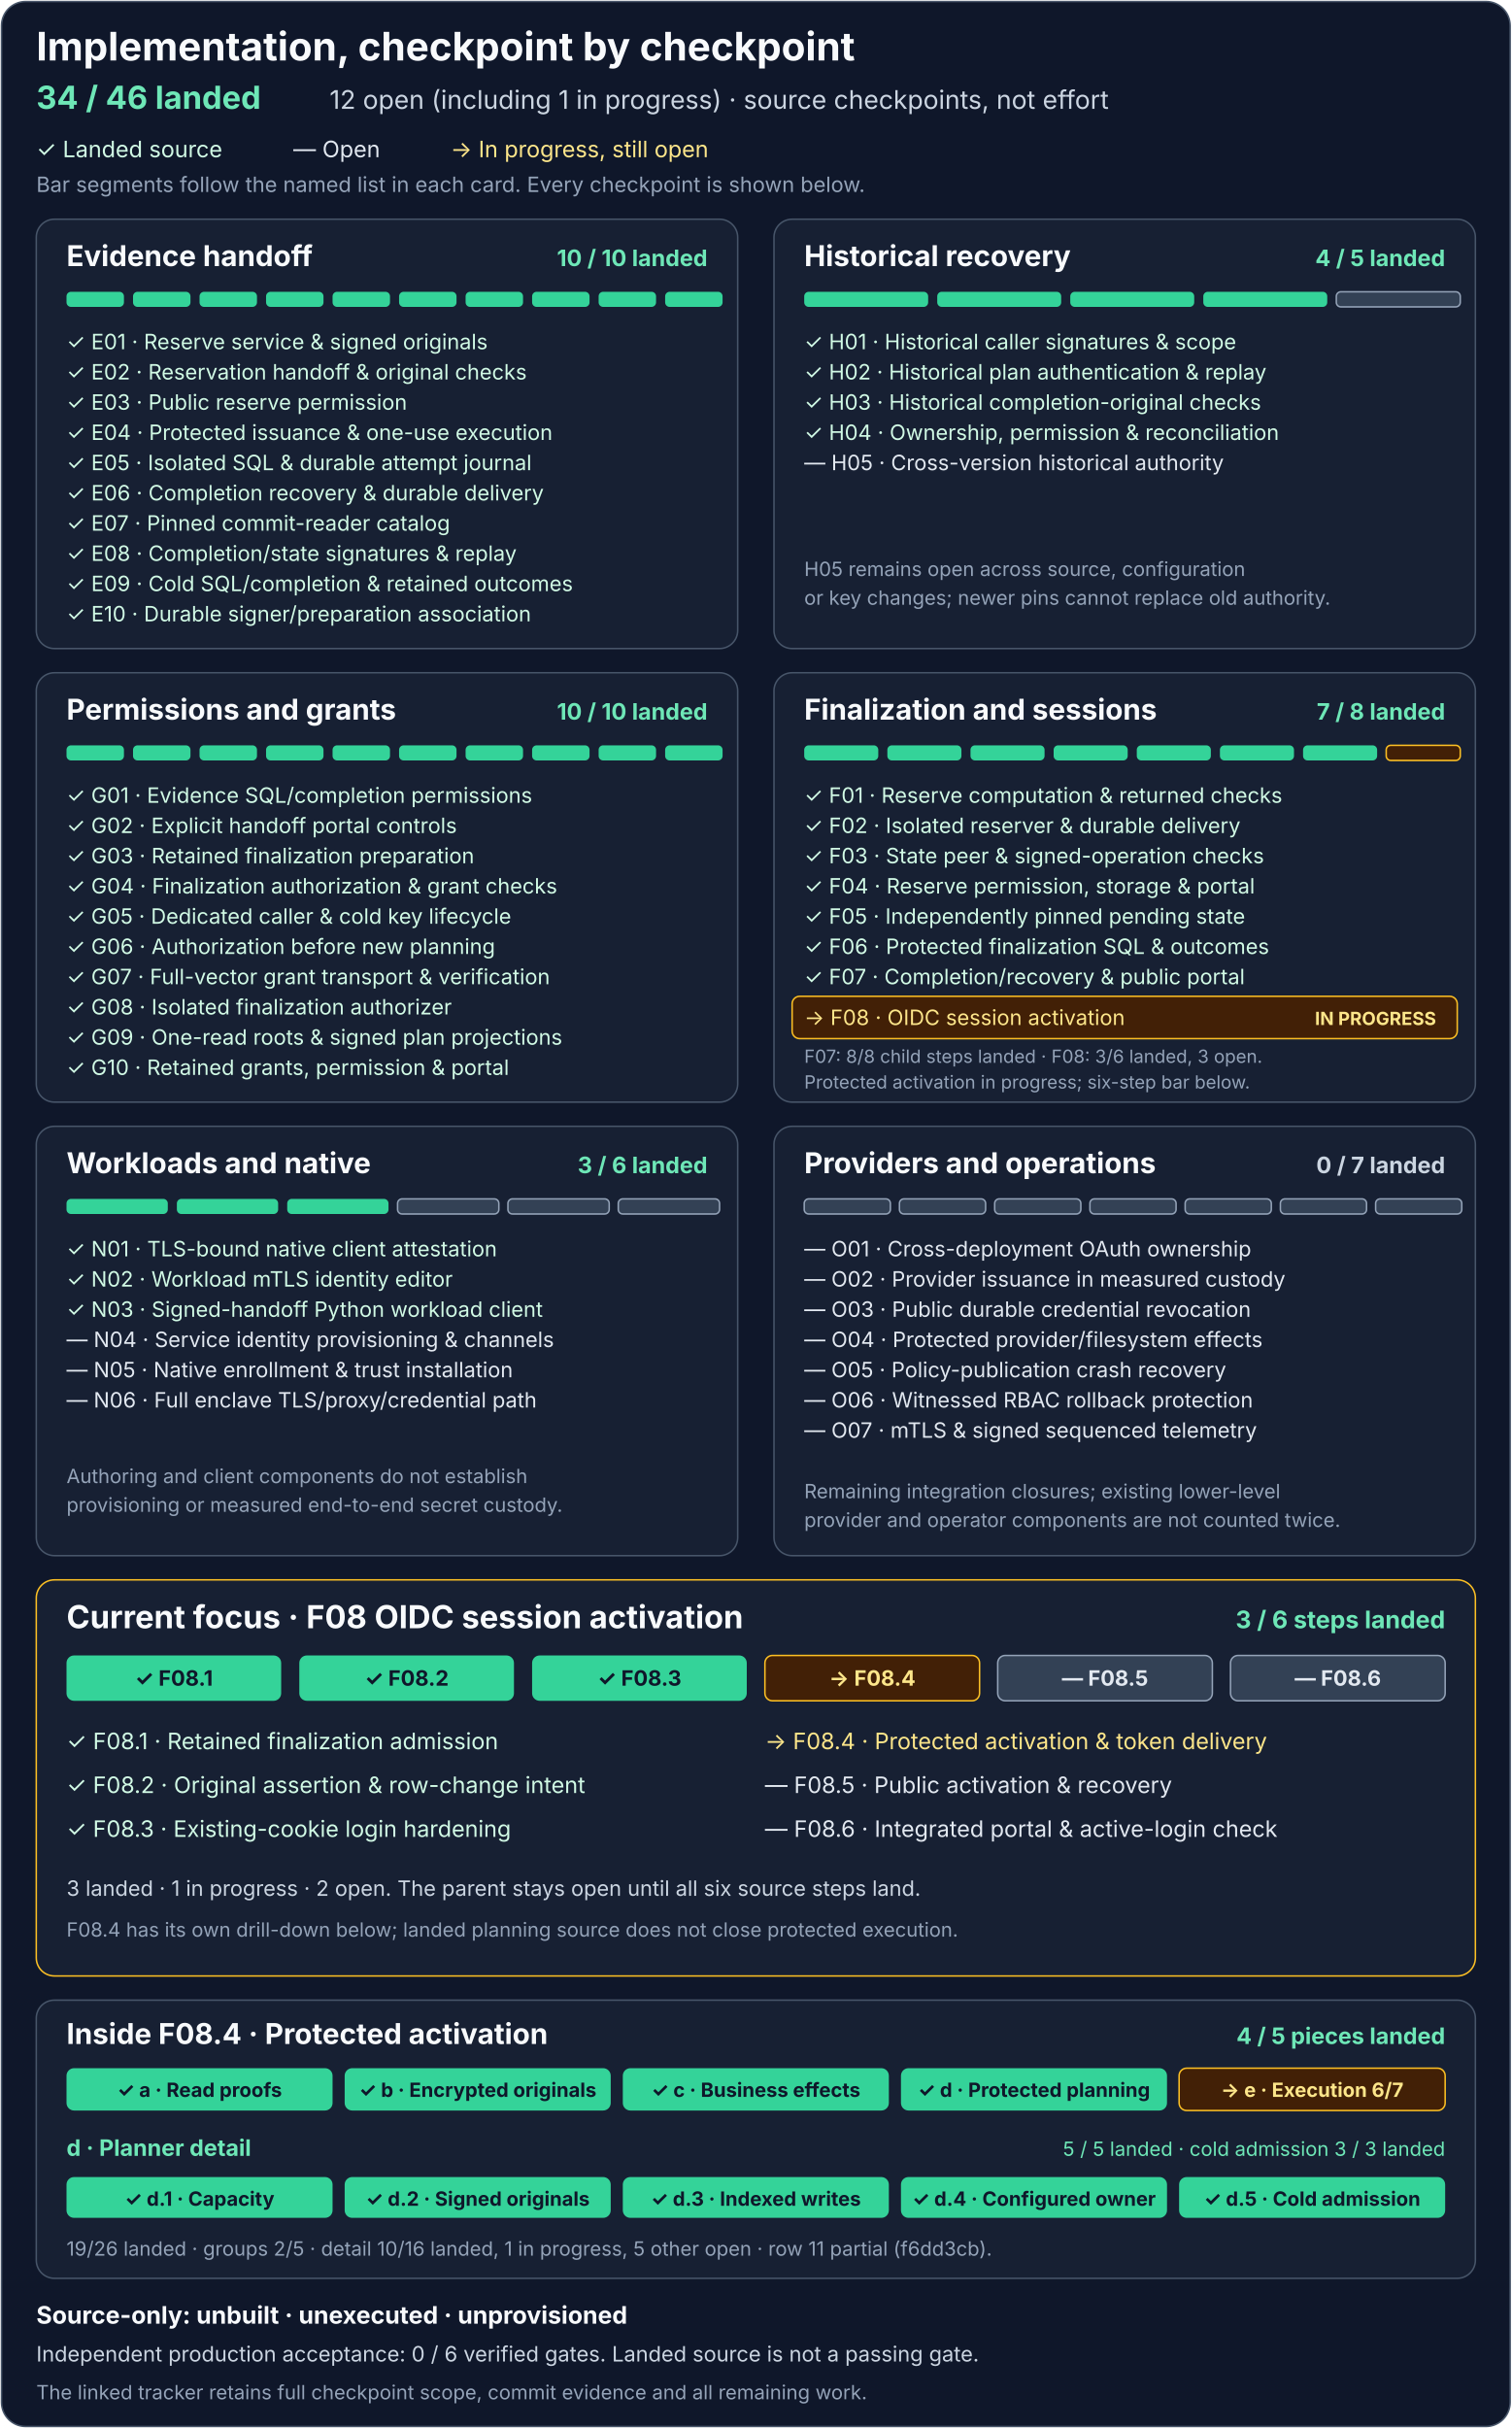
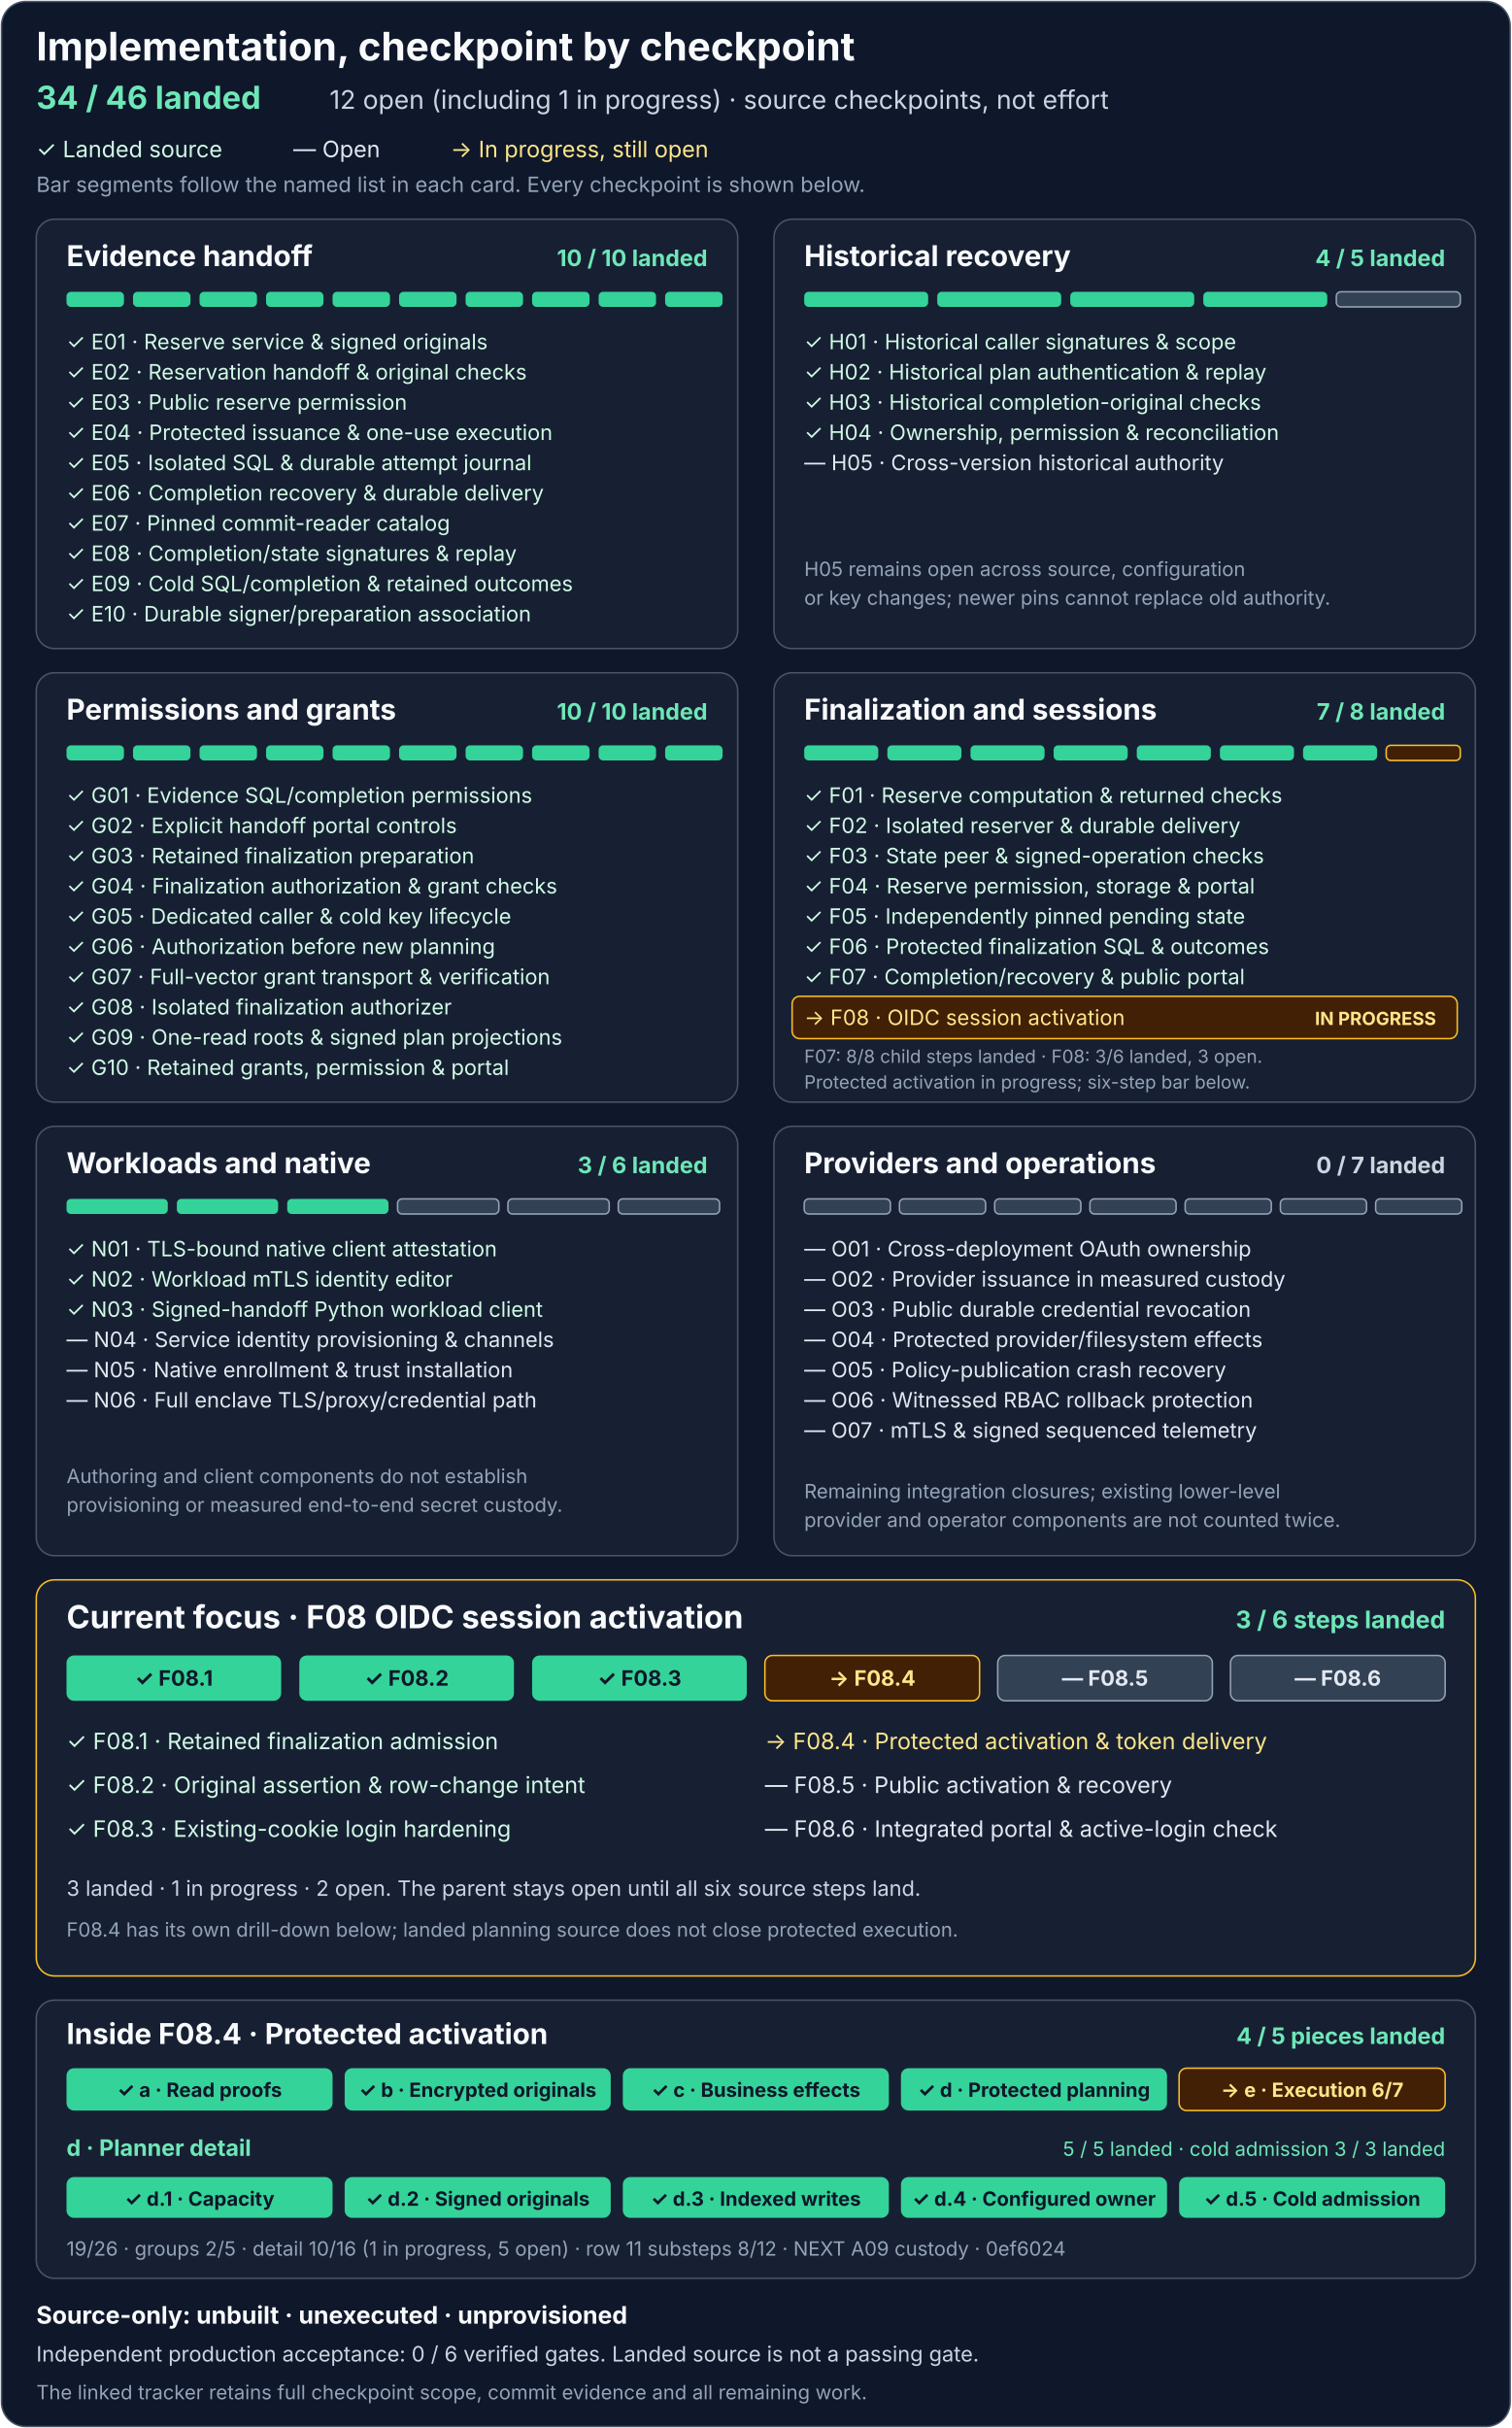
<svg xmlns="http://www.w3.org/2000/svg" width="1000" height="1606" viewBox="0 0 1000 1606" role="img" aria-labelledby="title description">
  <rect x="1" y="1" width="998" height="1604" rx="16" fill="#0f172a" stroke="#475569" />
  <g font-family="system-ui, -apple-system, Segoe UI, sans-serif">
    <text x="24" y="40" fill="#f8fafc" font-size="26" font-weight="700">Implementation, checkpoint by checkpoint</text>
    <text x="24" y="72" fill="#6ee7b7" font-size="21" font-weight="700">34 / 46 landed</text>
    <text x="218" y="72" fill="#cbd5e1" font-size="17">12 open (including 1 in progress) · source checkpoints, not effort</text>
    <text x="24" y="104" fill="#d1fae5" font-size="15">✓ Landed source</text>
    <text x="194" y="104" fill="#e2e8f0" font-size="15">— Open</text>
    <text x="298" y="104" fill="#fde68a" font-size="15">→ In progress, still open</text>
    <text x="24" y="127" fill="#94a3b8" font-size="14">Bar segments follow the named list in each card. Every checkpoint is shown below.</text>
    <g transform="translate(24 145)" aria-labelledby="e-title">
      <rect width="464" height="284" rx="12" fill="#172033" stroke="#475569" />
      <text id="e-title" x="20" y="31" fill="#f8fafc" font-size="19" font-weight="700">Evidence handoff</text>
      <text x="444" y="31" text-anchor="end" fill="#6ee7b7" font-size="15" font-weight="700">10 / 10 landed</text>
      <g fill="#34d399">
        <rect x="20" y="48" width="38" height="10" rx="3" />
        <rect x="64" y="48" width="38" height="10" rx="3" />
        <rect x="108" y="48" width="38" height="10" rx="3" />
        <rect x="152" y="48" width="38" height="10" rx="3" />
        <rect x="196" y="48" width="38" height="10" rx="3" />
        <rect x="240" y="48" width="38" height="10" rx="3" />
        <rect x="284" y="48" width="38" height="10" rx="3" />
        <rect x="328" y="48" width="38" height="10" rx="3" />
        <rect x="372" y="48" width="38" height="10" rx="3" />
        <rect x="416" y="48" width="38" height="10" rx="3" />
      </g>
      <g fill="#d1fae5" font-size="14">
        <text x="20" y="86">✓ E01 · Reserve service &amp; signed originals</text>
        <text x="20" y="106">✓ E02 · Reservation handoff &amp; original checks</text>
        <text x="20" y="126">✓ E03 · Public reserve permission</text>
        <text x="20" y="146">✓ E04 · Protected issuance &amp; one-use execution</text>
        <text x="20" y="166">✓ E05 · Isolated SQL &amp; durable attempt journal</text>
        <text x="20" y="186">✓ E06 · Completion recovery &amp; durable delivery</text>
        <text x="20" y="206">✓ E07 · Pinned commit-reader catalog</text>
        <text x="20" y="226">✓ E08 · Completion/state signatures &amp; replay</text>
        <text x="20" y="246">✓ E09 · Cold SQL/completion &amp; retained outcomes</text>
        <text x="20" y="266">✓ E10 · Durable signer/preparation association</text>
      </g>
    </g>
    <g transform="translate(512 145)" aria-labelledby="h-title">
      <rect width="464" height="284" rx="12" fill="#172033" stroke="#475569" />
      <text id="h-title" x="20" y="31" fill="#f8fafc" font-size="19" font-weight="700">Historical recovery</text>
      <text x="444" y="31" text-anchor="end" fill="#6ee7b7" font-size="15" font-weight="700">4 / 5 landed</text>
      <g fill="#34d399">
        <rect x="20" y="48" width="82" height="10" rx="3" />
        <rect x="108" y="48" width="82" height="10" rx="3" />
        <rect x="196" y="48" width="82" height="10" rx="3" />
        <rect x="284" y="48" width="82" height="10" rx="3" />
        <rect x="372" y="48" width="82" height="10" rx="3" fill="#334155" stroke="#94a3b8" />
      </g>
      <g fill="#d1fae5" font-size="14">
        <text x="20" y="86">✓ H01 · Historical caller signatures &amp; scope</text>
        <text x="20" y="106">✓ H02 · Historical plan authentication &amp; replay</text>
        <text x="20" y="126">✓ H03 · Historical completion-original checks</text>
        <text x="20" y="146">✓ H04 · Ownership, permission &amp; reconciliation</text>
      </g>
      <text x="20" y="166" fill="#e2e8f0" font-size="14">— H05 · Cross-version historical authority</text>
      <text x="20" y="236" fill="#94a3b8" font-size="13">H05 remains open across source, configuration</text>
      <text x="20" y="255" fill="#94a3b8" font-size="13">or key changes; newer pins cannot replace old authority.</text>
    </g>
    <g transform="translate(24 445)" aria-labelledby="g-title">
      <rect width="464" height="284" rx="12" fill="#172033" stroke="#475569" />
      <text id="g-title" x="20" y="31" fill="#f8fafc" font-size="19" font-weight="700">Permissions and grants</text>
      <text x="444" y="31" text-anchor="end" fill="#6ee7b7" font-size="15" font-weight="700">10 / 10 landed</text>
      <g fill="#34d399">
        <rect x="20" y="48" width="38" height="10" rx="3" />
        <rect x="64" y="48" width="38" height="10" rx="3" />
        <rect x="108" y="48" width="38" height="10" rx="3" />
        <rect x="152" y="48" width="38" height="10" rx="3" />
        <rect x="196" y="48" width="38" height="10" rx="3" />
        <rect x="240" y="48" width="38" height="10" rx="3" />
        <rect x="284" y="48" width="38" height="10" rx="3" />
        <rect x="328" y="48" width="38" height="10" rx="3" />
        <rect x="372" y="48" width="38" height="10" rx="3" />
        <rect x="416" y="48" width="38" height="10" rx="3" />
      </g>
      <g fill="#d1fae5" font-size="14">
        <text x="20" y="86">✓ G01 · Evidence SQL/completion permissions</text>
        <text x="20" y="106">✓ G02 · Explicit handoff portal controls</text>
        <text x="20" y="126">✓ G03 · Retained finalization preparation</text>
        <text x="20" y="146">✓ G04 · Finalization authorization &amp; grant checks</text>
        <text x="20" y="166">✓ G05 · Dedicated caller &amp; cold key lifecycle</text>
        <text x="20" y="186">✓ G06 · Authorization before new planning</text>
        <text x="20" y="206">✓ G07 · Full-vector grant transport &amp; verification</text>
        <text x="20" y="226">✓ G08 · Isolated finalization authorizer</text>
        <text x="20" y="246">✓ G09 · One-read roots &amp; signed plan projections</text>
        <text x="20" y="266">✓ G10 · Retained grants, permission &amp; portal</text>
      </g>
    </g>
    <g transform="translate(512 445)" aria-labelledby="f-title">
      <rect width="464" height="284" rx="12" fill="#172033" stroke="#475569" />
      <text id="f-title" x="20" y="31" fill="#f8fafc" font-size="19" font-weight="700">Finalization and sessions</text>
      <text x="444" y="31" text-anchor="end" fill="#6ee7b7" font-size="15" font-weight="700">7 / 8 landed</text>
      <g fill="#34d399">
        <rect x="20" y="48" width="49" height="10" rx="3" />
        <rect x="75" y="48" width="49" height="10" rx="3" />
        <rect x="130" y="48" width="49" height="10" rx="3" />
        <rect x="185" y="48" width="49" height="10" rx="3" />
        <rect x="240" y="48" width="49" height="10" rx="3" />
        <rect x="295" y="48" width="49" height="10" rx="3" />
        <rect x="350" y="48" width="49" height="10" rx="3" />
        <rect x="405" y="48" width="49" height="10" rx="3" fill="#422006" stroke="#fbbf24" />
      </g>
      <g fill="#d1fae5" font-size="14">
        <text x="20" y="86">✓ F01 · Reserve computation &amp; returned checks</text>
        <text x="20" y="106">✓ F02 · Isolated reserver &amp; durable delivery</text>
        <text x="20" y="126">✓ F03 · State peer &amp; signed-operation checks</text>
        <text x="20" y="146">✓ F04 · Reserve permission, storage &amp; portal</text>
        <text x="20" y="166">✓ F05 · Independently pinned pending state</text>
        <text x="20" y="186">✓ F06 · Protected finalization SQL &amp; outcomes</text>
        <text x="20" y="206">✓ F07 · Completion/recovery &amp; public portal</text>
      </g>
      <rect x="12" y="214" width="440" height="28" rx="5" fill="#422006" stroke="#fbbf24" />
      <text x="20" y="233" fill="#fde68a" font-size="14">→ F08 · OIDC session activation</text>
      <text x="438" y="233" text-anchor="end" fill="#fde68a" font-size="12" font-weight="700">IN PROGRESS</text>
      <text x="20" y="258" fill="#94a3b8" font-size="12">F07: 8/8 child steps landed · F08: 3/6 landed, 3 open.</text>
      <text x="20" y="275" fill="#94a3b8" font-size="12">Protected activation in progress; six-step bar below.</text>
    </g>
    <g transform="translate(24 745)" aria-labelledby="n-title">
      <rect width="464" height="284" rx="12" fill="#172033" stroke="#475569" />
      <text id="n-title" x="20" y="31" fill="#f8fafc" font-size="19" font-weight="700">Workloads and native</text>
      <text x="444" y="31" text-anchor="end" fill="#6ee7b7" font-size="15" font-weight="700">3 / 6 landed</text>
      <g>
        <rect x="20" y="48" width="67" height="10" rx="3" fill="#34d399" />
        <rect x="93" y="48" width="67" height="10" rx="3" fill="#34d399" />
        <rect x="166" y="48" width="67" height="10" rx="3" fill="#34d399" />
        <rect x="239" y="48" width="67" height="10" rx="3" fill="#334155" stroke="#94a3b8" />
        <rect x="312" y="48" width="67" height="10" rx="3" fill="#334155" stroke="#94a3b8" />
        <rect x="385" y="48" width="67" height="10" rx="3" fill="#334155" stroke="#94a3b8" />
      </g>
      <g fill="#d1fae5" font-size="14">
        <text x="20" y="86">✓ N01 · TLS-bound native client attestation</text>
        <text x="20" y="106">✓ N02 · Workload mTLS identity editor</text>
        <text x="20" y="126">✓ N03 · Signed-handoff Python workload client</text>
      </g>
      <g fill="#e2e8f0" font-size="14">
        <text x="20" y="146">— N04 · Service identity provisioning &amp; channels</text>
        <text x="20" y="166">— N05 · Native enrollment &amp; trust installation</text>
        <text x="20" y="186">— N06 · Full enclave TLS/proxy/credential path</text>
      </g>
      <text x="20" y="236" fill="#94a3b8" font-size="13">Authoring and client components do not establish</text>
      <text x="20" y="255" fill="#94a3b8" font-size="13">provisioning or measured end-to-end secret custody.</text>
    </g>
    <g transform="translate(512 745)" aria-labelledby="o-title">
      <rect width="464" height="284" rx="12" fill="#172033" stroke="#475569" />
      <text id="o-title" x="20" y="31" fill="#f8fafc" font-size="19" font-weight="700">Providers and operations</text>
      <text x="444" y="31" text-anchor="end" fill="#cbd5e1" font-size="15" font-weight="700">0 / 7 landed</text>
      <g fill="#334155" stroke="#94a3b8">
        <rect x="20" y="48" width="57" height="10" rx="3" />
        <rect x="83" y="48" width="57" height="10" rx="3" />
        <rect x="146" y="48" width="57" height="10" rx="3" />
        <rect x="209" y="48" width="57" height="10" rx="3" />
        <rect x="272" y="48" width="57" height="10" rx="3" />
        <rect x="335" y="48" width="57" height="10" rx="3" />
        <rect x="398" y="48" width="57" height="10" rx="3" />
      </g>
      <g fill="#e2e8f0" font-size="14">
        <text x="20" y="86">— O01 · Cross-deployment OAuth ownership</text>
        <text x="20" y="106">— O02 · Provider issuance in measured custody</text>
        <text x="20" y="126">— O03 · Public durable credential revocation</text>
        <text x="20" y="146">— O04 · Protected provider/filesystem effects</text>
        <text x="20" y="166">— O05 · Policy-publication crash recovery</text>
        <text x="20" y="186">— O06 · Witnessed RBAC rollback protection</text>
        <text x="20" y="206">— O07 · mTLS &amp; signed sequenced telemetry</text>
      </g>
      <text x="20" y="246" fill="#94a3b8" font-size="13">Remaining integration closures; existing lower-level</text>
      <text x="20" y="265" fill="#94a3b8" font-size="13">provider and operator components are not counted twice.</text>
    </g>
    <g transform="translate(24 1045)" aria-labelledby="f08-title">
      <rect width="952" height="262" rx="12" fill="#172033" stroke="#fbbf24" />
      <text id="f08-title" x="20" y="32" fill="#f8fafc" font-size="21" font-weight="700">Current focus · F08 OIDC session activation</text>
      <text x="932" y="32" text-anchor="end" fill="#6ee7b7" font-size="16" font-weight="700">3 / 6 steps landed</text>
      <g>
        <rect x="20" y="50" width="142" height="30" rx="5" fill="#34d399" />
        <rect x="174" y="50" width="142" height="30" rx="5" fill="#34d399" />
        <rect x="328" y="50" width="142" height="30" rx="5" fill="#34d399" />
        <rect x="482" y="50" width="142" height="30" rx="5" fill="#422006" stroke="#fbbf24" />
        <rect x="636" y="50" width="142" height="30" rx="5" fill="#334155" stroke="#94a3b8" />
        <rect x="790" y="50" width="142" height="30" rx="5" fill="#334155" stroke="#94a3b8" />
      </g>
      <g text-anchor="middle" font-size="14" font-weight="700">
        <text x="91" y="70" fill="#0f172a">✓ F08.1</text>
        <text x="245" y="70" fill="#0f172a">✓ F08.2</text>
        <text x="399" y="70" fill="#0f172a">✓ F08.3</text>
        <text x="553" y="70" fill="#fde68a">→ F08.4</text>
        <text x="707" y="70" fill="#e2e8f0">— F08.5</text>
        <text x="861" y="70" fill="#e2e8f0">— F08.6</text>
      </g>
      <g font-size="15">
        <text x="20" y="112" fill="#d1fae5">✓ F08.1 · Retained finalization admission</text>
        <text x="20" y="141" fill="#d1fae5">✓ F08.2 · Original assertion &amp; row-change intent</text>
        <text x="20" y="170" fill="#d1fae5">✓ F08.3 · Existing-cookie login hardening</text>
        <text x="482" y="112" fill="#fde68a">→ F08.4 · Protected activation &amp; token delivery</text>
        <text x="482" y="141" fill="#e2e8f0">— F08.5 · Public activation &amp; recovery</text>
        <text x="482" y="170" fill="#e2e8f0">— F08.6 · Integrated portal &amp; active-login check</text>
      </g>
      <text x="20" y="209" fill="#cbd5e1" font-size="14">3 landed · 1 in progress · 2 open. The parent stays open until all six source steps land.</text>
      <text x="20" y="236" fill="#94a3b8" font-size="13">F08.4 has its own drill-down below; landed planning source does not close protected execution.</text>
    </g>
    <g transform="translate(24 1323)" aria-labelledby="f084-title">
      <rect width="952" height="184" rx="12" fill="#172033" stroke="#475569" />
      <text id="f084-title" x="20" y="29" fill="#f8fafc" font-size="19" font-weight="700">Inside F08.4 · Protected activation</text>
      <text x="932" y="29" text-anchor="end" fill="#6ee7b7" font-size="15" font-weight="700">4 / 5 pieces landed</text>
      <g>
        <rect x="20" y="45" width="176" height="28" rx="5" fill="#34d399" />
        <rect x="204" y="45" width="176" height="28" rx="5" fill="#34d399" />
        <rect x="388" y="45" width="176" height="28" rx="5" fill="#34d399" />
        <rect x="572" y="45" width="176" height="28" rx="5" fill="#34d399" />
        <rect x="756" y="45" width="176" height="28" rx="5" fill="#422006" stroke="#fbbf24" />
      </g>
      <g text-anchor="middle" font-size="13" font-weight="700">
        <text x="108" y="64" fill="#0f172a">✓ a · Read proofs</text>
        <text x="292" y="64" fill="#0f172a">✓ b · Encrypted originals</text>
        <text x="476" y="64" fill="#0f172a">✓ c · Business effects</text>
        <text x="660" y="64" fill="#0f172a">✓ d · Protected planning</text>
        <text x="844" y="64" fill="#fde68a">→ e · Execution 6/7</text>
      </g>
      <text x="20" y="103" fill="#6ee7b7" font-size="15" font-weight="700">d · Planner detail</text>
      <text x="932" y="103" text-anchor="end" fill="#6ee7b7" font-size="13">5 / 5 landed · cold admission 3 / 3 landed</text>
      <g>
        <rect x="20" y="117" width="176" height="27" rx="5" fill="#34d399" />
        <rect x="204" y="117" width="176" height="27" rx="5" fill="#34d399" />
        <rect x="388" y="117" width="176" height="27" rx="5" fill="#34d399" />
        <rect x="572" y="117" width="176" height="27" rx="5" fill="#34d399" />
        <rect x="756" y="117" width="176" height="27" rx="5" fill="#34d399" />
      </g>
      <g text-anchor="middle" font-size="13" font-weight="700">
        <text x="108" y="136" fill="#0f172a">✓ d.1 · Capacity</text>
        <text x="292" y="136" fill="#0f172a">✓ d.2 · Signed originals</text>
        <text x="476" y="136" fill="#0f172a">✓ d.3 · Indexed writes</text>
        <text x="660" y="136" fill="#0f172a">✓ d.4 · Configured owner</text>
        <text x="844" y="136" fill="#0f172a">✓ d.5 · Cold admission</text>
      </g>
-       <text x="20" y="169" fill="#94a3b8" font-size="13">19/26 landed · groups 2/5 · detail 10/16 landed, 1 in progress, 5 other open · row 11 partial (f6dd3cb).</text>
+       <text x="20" y="169" fill="#94a3b8" font-size="13">19/26 · groups 2/5 · detail 10/16 (1 in progress, 5 open) · row 11 substeps 8/12 · NEXT A09 custody · 0ef6024</text>
    </g>
    <text x="24" y="1537" fill="#f8fafc" font-size="16" font-weight="700">Source-only: unbuilt · unexecuted · unprovisioned</text>
    <text x="24" y="1562" fill="#cbd5e1" font-size="14">Independent production acceptance: 0 / 6 verified gates. Landed source is not a passing gate.</text>
    <text x="24" y="1587" fill="#94a3b8" font-size="13">The linked tracker retains full checkpoint scope, commit evidence and all remaining work.</text>
  </g>
</svg>
